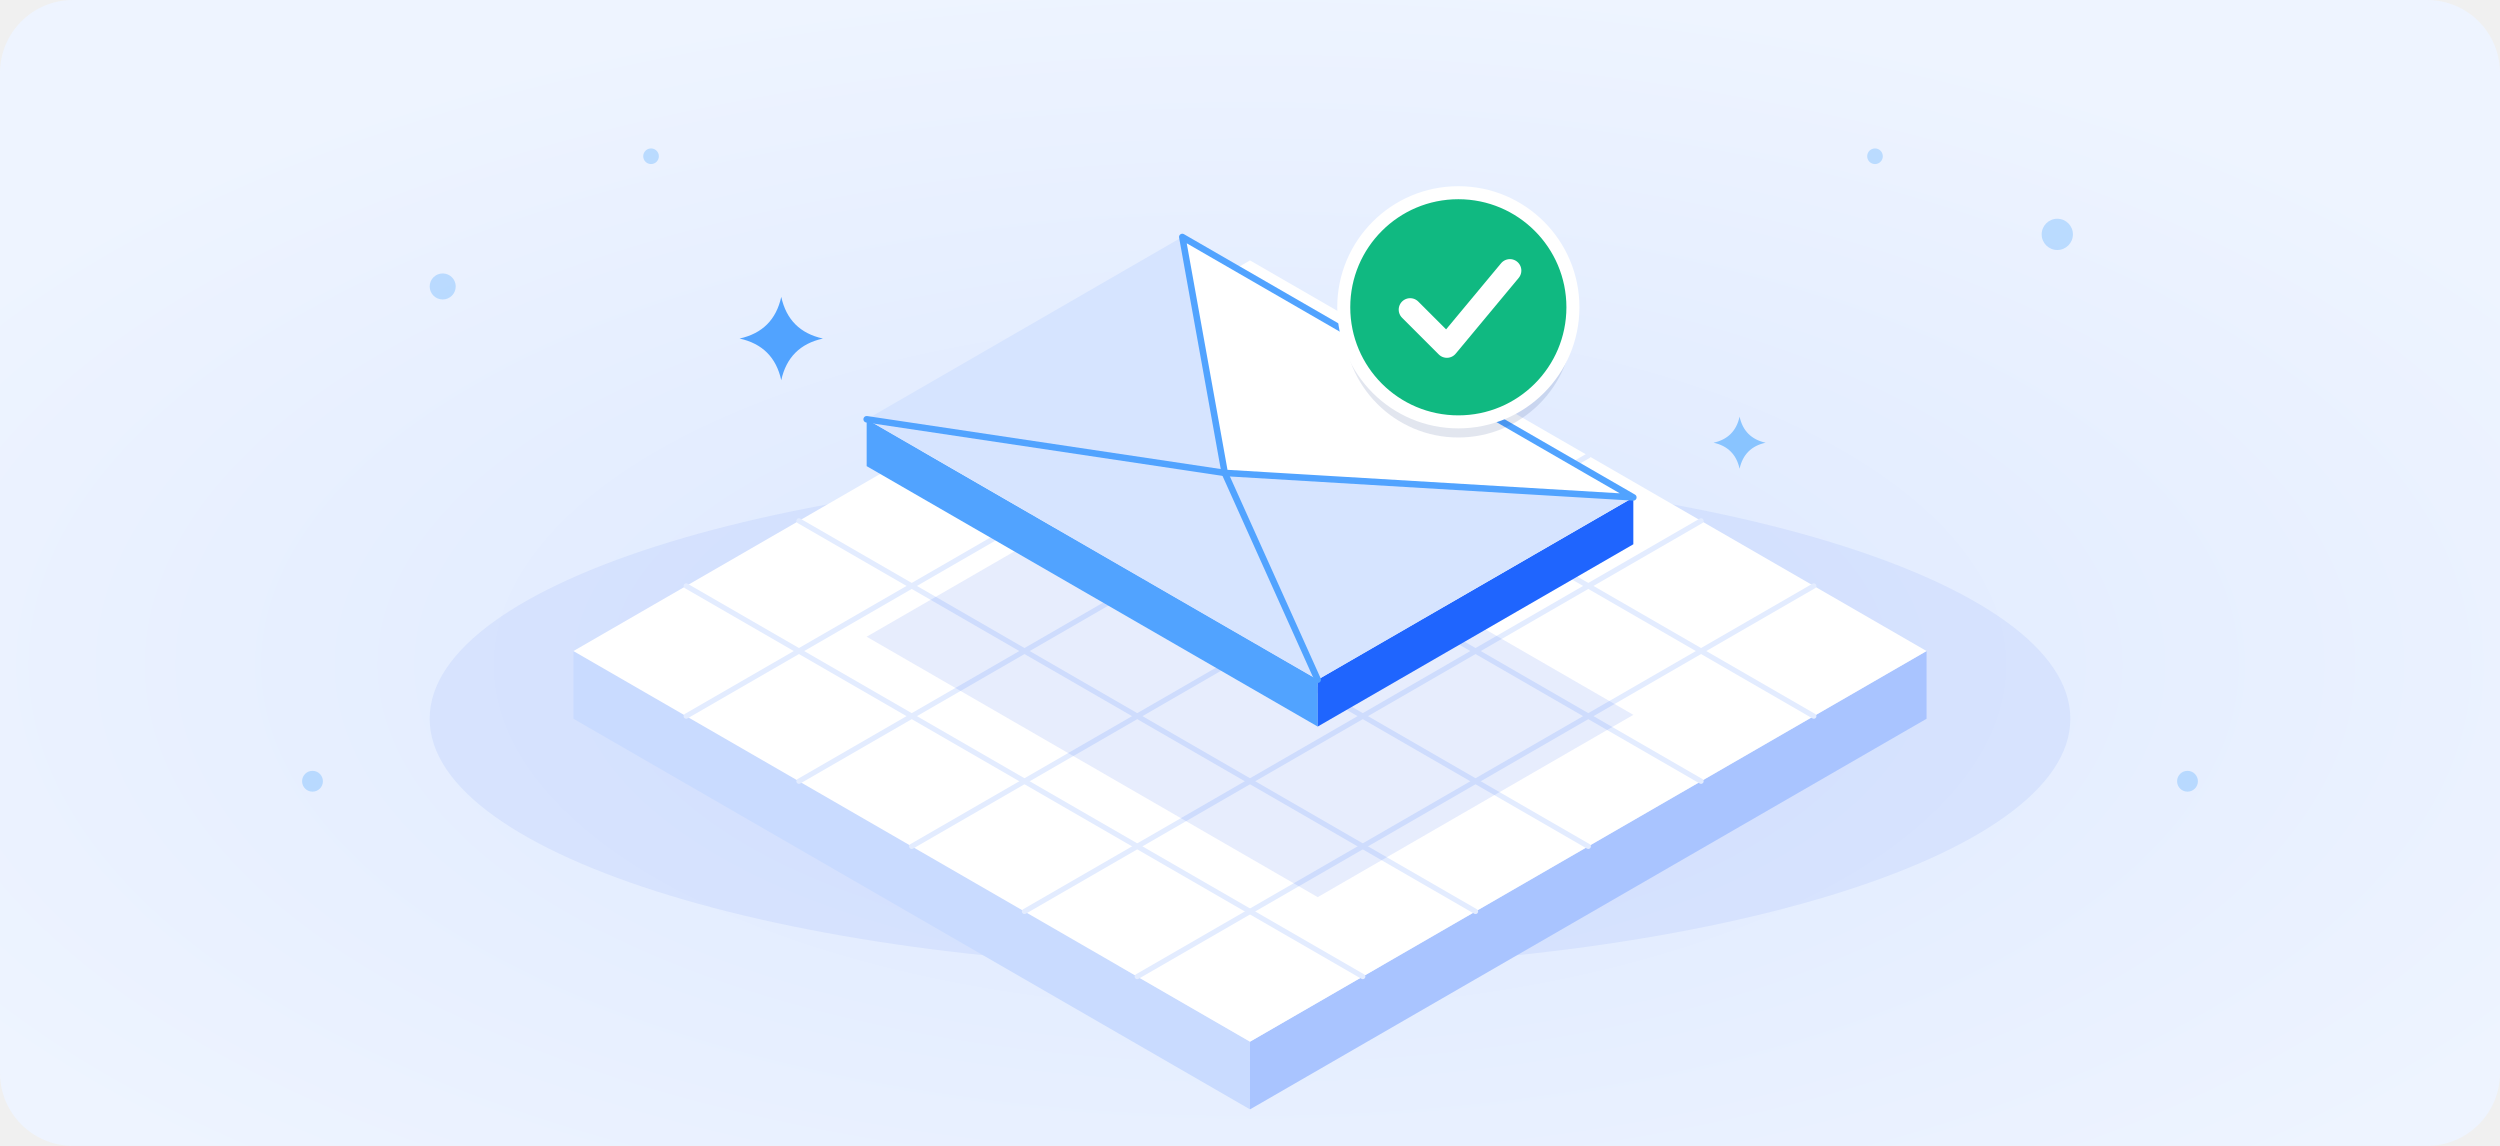
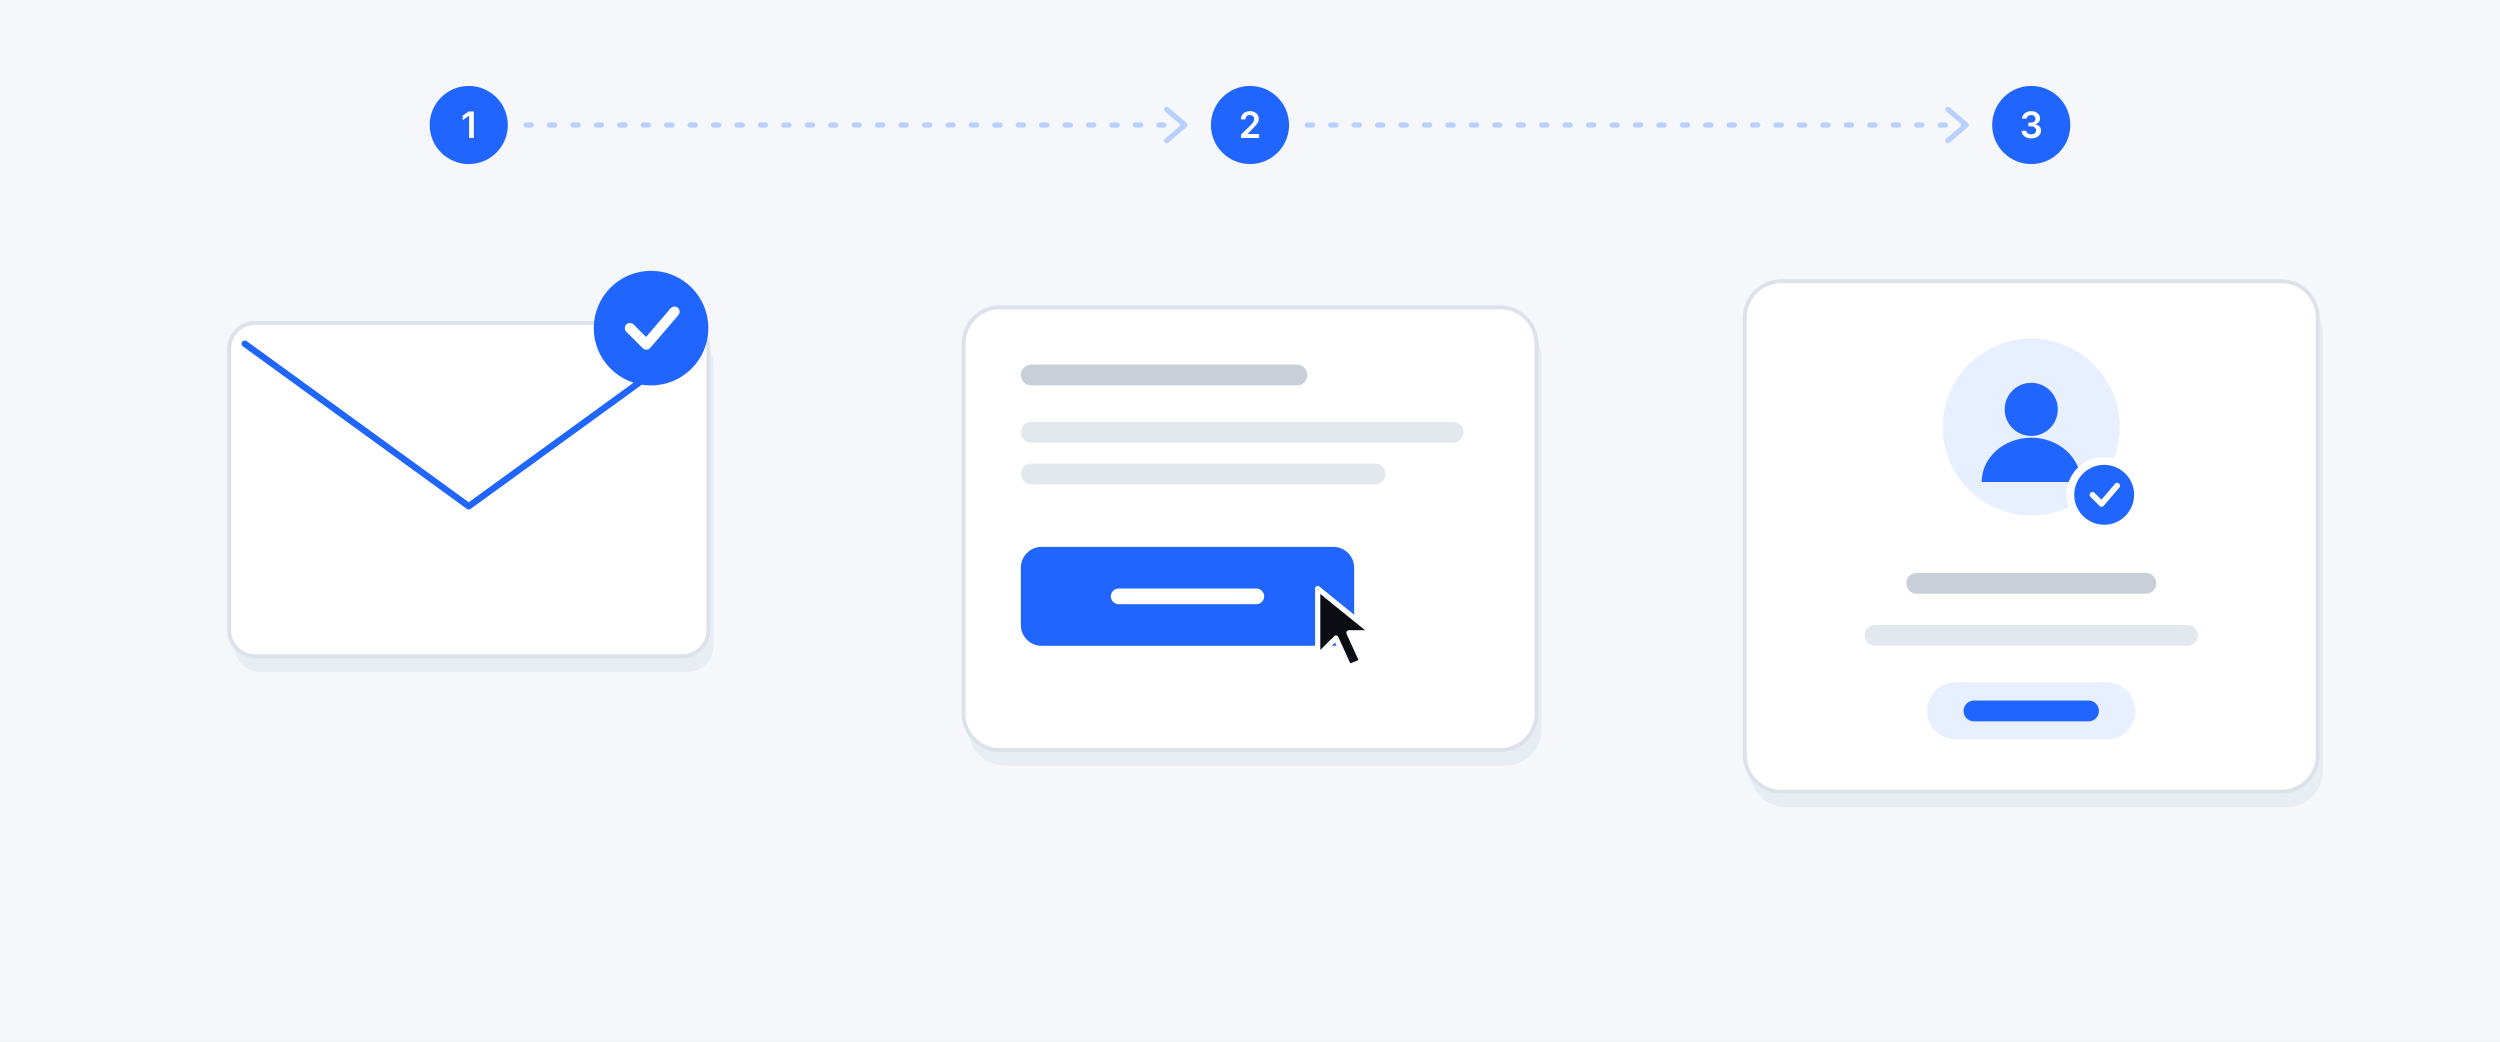
- <svg xmlns="http://www.w3.org/2000/svg" width="960" height="440" viewBox="0 0 960 440">
-   <defs>
-     <radialGradient id="bg" cx="50%" cy="58%" r="60%">
-       <stop offset="0" stop-color="#dbe7ff" />
-       <stop offset="1" stop-color="#eef4ff" />
-     </radialGradient>
-   </defs>
-   <rect width="960" height="440" rx="28" fill="url(#bg)" />
-   <circle cx="170" cy="110" r="5" fill="#89c4ff" opacity="0.5" />
-   <circle cx="790" cy="90" r="6" fill="#89c4ff" opacity="0.5" />
-   <circle cx="840" cy="300" r="4" fill="#89c4ff" opacity="0.5" />
-   <circle cx="120" cy="300" r="4" fill="#89c4ff" opacity="0.5" />
-   <circle cx="720" cy="60" r="3" fill="#89c4ff" opacity="0.5" />
-   <circle cx="250" cy="60" r="3" fill="#89c4ff" opacity="0.5" />
-   <ellipse cx="480" cy="276.0" rx="315.0" ry="96.0" fill="#0b45ea" opacity="0.07" />
-   <polygon points="220.2,250.0 480.0,400.0 480.0,426.0 220.2,276.0" fill="#c9dbff" />
-   <polygon points="739.8,250.0 480.0,400.0 480.0,426.0 739.8,276.0" fill="#a9c4ff" />
-   <polygon points="480.0,100.0 739.8,250.0 480.0,400.0 220.2,250.0" fill="#ffffff" />
-   <line x1="523.3" y1="125.0" x2="263.5" y2="275.0" stroke="#e3ecff" stroke-width="2" stroke-linecap="round" />
-   <line x1="436.7" y1="125.0" x2="696.5" y2="275.0" stroke="#e3ecff" stroke-width="2" stroke-linecap="round" />
-   <line x1="566.6" y1="150.0" x2="306.8" y2="300.0" stroke="#e3ecff" stroke-width="2" stroke-linecap="round" />
-   <line x1="393.4" y1="150.0" x2="653.2" y2="300.0" stroke="#e3ecff" stroke-width="2" stroke-linecap="round" />
-   <line x1="609.9" y1="175.0" x2="350.1" y2="325.0" stroke="#e3ecff" stroke-width="2" stroke-linecap="round" />
-   <line x1="350.1" y1="175.0" x2="609.9" y2="325.0" stroke="#e3ecff" stroke-width="2" stroke-linecap="round" />
-   <line x1="653.2" y1="200.0" x2="393.4" y2="350.0" stroke="#e3ecff" stroke-width="2" stroke-linecap="round" />
-   <line x1="306.8" y1="200.0" x2="566.6" y2="350.0" stroke="#e3ecff" stroke-width="2" stroke-linecap="round" />
-   <line x1="696.5" y1="225.0" x2="436.7" y2="375.0" stroke="#e3ecff" stroke-width="2" stroke-linecap="round" />
-   <line x1="263.5" y1="225.0" x2="523.3" y2="375.0" stroke="#e3ecff" stroke-width="2" stroke-linecap="round" />
-   <polygon points="454.0,174.5 627.2,274.5 506.0,344.5 332.8,244.5" fill="#0b45ea" opacity="0.1" />
-   <polygon points="332.8,161.0 506.0,261.0 506.0,279.0 332.8,179.0" fill="#51a3ff" />
-   <polygon points="627.2,191.0 506.0,261.0 506.0,279.0 627.2,209.0" fill="#1F65FE" />
-   <polygon points="454.0,91.0 627.2,191.0 506.0,261.0 332.8,161.0" fill="#d6e4ff" />
-   <polygon points="454.0,91.0 470.3,181.6 627.2,191.0" fill="#ffffff" stroke="#51a3ff" stroke-width="2.5" stroke-linejoin="round" />
-   <line x1="332.8" y1="161.0" x2="470.3" y2="181.6" stroke="#51a3ff" stroke-width="2.5" stroke-linecap="round" />
-   <line x1="506.0" y1="261.0" x2="470.3" y2="181.6" stroke="#51a3ff" stroke-width="2.5" stroke-linecap="round" />
-   <path d="M300,114 Q302.88,127.12 316,130 Q302.88,132.88 300,146 Q297.12,132.88 284,130 Q297.12,127.12 300,114 Z" fill="#51a3ff" />
-   <path d="M668,160 Q669.8,168.2 678,170 Q669.8,171.8 668,180 Q666.2,171.8 658,170 Q666.2,168.2 668,160 Z" fill="#89c4ff" />
-   <circle cx="560" cy="124" r="44" fill="#0b2a7a" opacity="0.12" />
-   <circle cx="560" cy="118" r="44" fill="#10b981" stroke="#ffffff" stroke-width="5" />
-   <path d="M541.5,118.9 L555.6,133.0 L579.8,103.9" fill="none" stroke="#ffffff" stroke-width="8.8" stroke-linecap="round" stroke-linejoin="round" />
+ <svg xmlns="http://www.w3.org/2000/svg" width="960" height="400" viewBox="0 0 960 400">
+   <rect width="960" height="400" fill="#f5f7fb" />
+   <path d="M202,48 L454,48" fill="none" stroke="#b9d0ff" stroke-width="2" stroke-linecap="round" stroke-linejoin="round" stroke-dasharray="2 7" />
+   <path d="M448,42 L455,48 L448,54" fill="none" stroke="#b9d0ff" stroke-width="2" stroke-linecap="round" stroke-linejoin="round" />
+   <path d="M502,48 L754,48" fill="none" stroke="#b9d0ff" stroke-width="2" stroke-linecap="round" stroke-linejoin="round" stroke-dasharray="2 7" />
+   <path d="M748,42 L755,48 L748,54" fill="none" stroke="#b9d0ff" stroke-width="2" stroke-linecap="round" stroke-linejoin="round" />
+   <circle cx="180" cy="48" r="15" fill="#1F65FE" />
+   <text x="180" y="53" text-anchor="middle" font-family="Inter,Arial,Helvetica,sans-serif" font-size="14" font-weight="600" fill="#ffffff">1</text>
+   <circle cx="480" cy="48" r="15" fill="#1F65FE" />
+   <text x="480" y="53" text-anchor="middle" font-family="Inter,Arial,Helvetica,sans-serif" font-size="14" font-weight="600" fill="#ffffff">2</text>
+   <circle cx="780" cy="48" r="15" fill="#1F65FE" />
+   <text x="780" y="53" text-anchor="middle" font-family="Inter,Arial,Helvetica,sans-serif" font-size="14" font-weight="600" fill="#ffffff">3</text>
+   <rect x="90" y="130" width="184" height="128" rx="10" fill="#e8ecf3" />
+   <rect x="88" y="124" width="184" height="128" rx="10" fill="#ffffff" stroke="#dde2ea" stroke-width="1.5" />
+   <path d="M94,132 L180,194.4 L266,132" fill="none" stroke="#1F65FE" stroke-width="2.5" stroke-linecap="round" stroke-linejoin="round" />
+   <circle cx="250" cy="126" r="22" fill="#1F65FE" />
+   <path d="M241.9,126 L248.2,132.3 L259,119.7" fill="none" stroke="#ffffff" stroke-width="3.96" stroke-linecap="round" stroke-linejoin="round" />
+   <rect x="372" y="124" width="220" height="170" rx="14" fill="#e8ecf3" />
+   <rect x="370" y="118" width="220" height="170" rx="14" fill="#ffffff" stroke="#dde2ea" stroke-width="1.5" />
+   <rect x="392" y="140" width="110" height="8" rx="4" fill="#c9cfd9" />
+   <rect x="392" y="162" width="170" height="8" rx="4" fill="#e3e7ee" />
+   <rect x="392" y="178" width="140" height="8" rx="4" fill="#e3e7ee" />
+   <rect x="392" y="210" width="128" height="38" rx="8" fill="#1F65FE" />
+   <rect x="426.56" y="226" width="58.88" height="6" rx="3" fill="#ffffff" />
+   <path d="M506,226 L506,252 L513,245 L518,256 L523,254 L518,243 L527,243 Z" fill="#0b0d12" stroke="#ffffff" stroke-width="2" stroke-linejoin="round" />
+   <rect x="672" y="114" width="220" height="196" rx="14" fill="#e8ecf3" />
+   <rect x="670" y="108" width="220" height="196" rx="14" fill="#ffffff" stroke="#dde2ea" stroke-width="1.5" />
+   <circle cx="780" cy="164" r="34" fill="#e8f0ff" />
+   <circle cx="780" cy="157.2" r="10.2" fill="#1F65FE" />
+   <path d="M760.96,185.08 A19.04,17 0 0 1 799.04,185.08 Z" fill="#1F65FE" />
+   <circle cx="808" cy="190" r="13" fill="#1F65FE" stroke="#ffffff" stroke-width="3" />
+   <path d="M803.5,190 L807,193.5 L813,186.5" fill="none" stroke="#ffffff" stroke-width="2.2" stroke-linecap="round" stroke-linejoin="round" />
+   <rect x="732" y="220" width="96" height="8" rx="4" fill="#c9cfd9" />
+   <rect x="716" y="240" width="128" height="8" rx="4" fill="#e3e7ee" />
+   <rect x="740" y="262" width="80" height="22" rx="11" fill="#e8f0ff" />
+   <rect x="754" y="269" width="52" height="8" rx="4" fill="#1F65FE" />
</svg>
